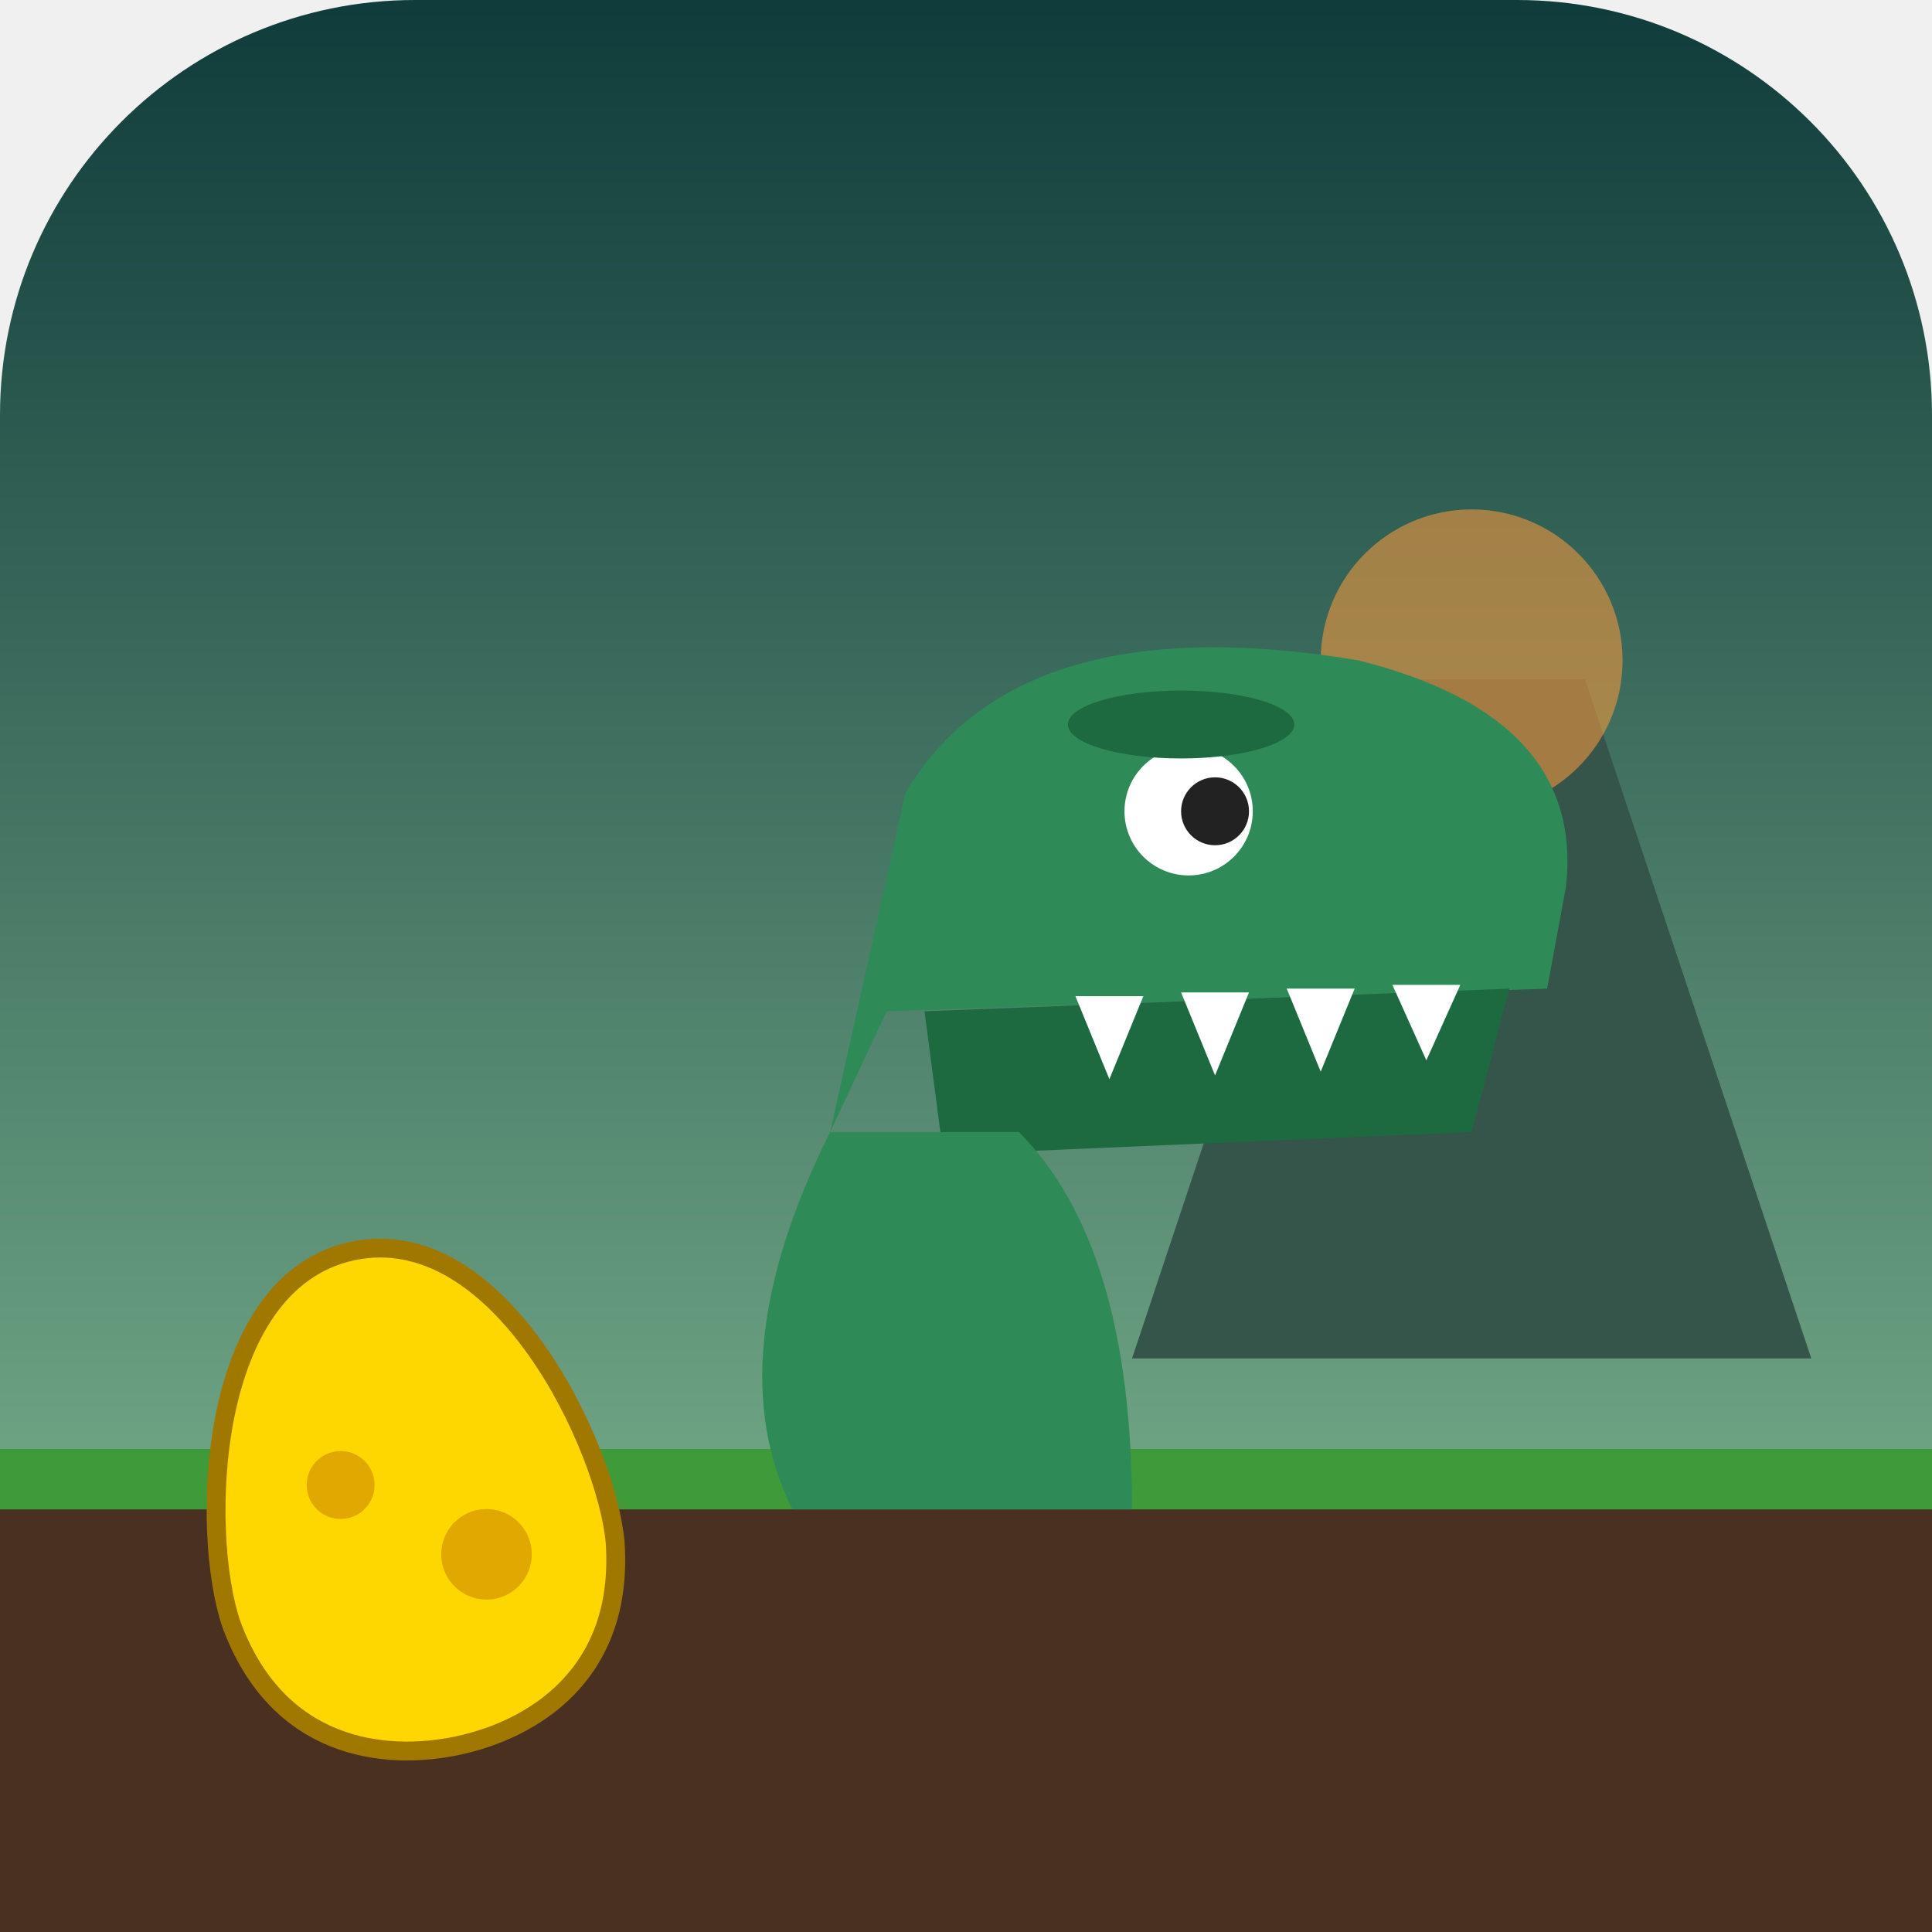
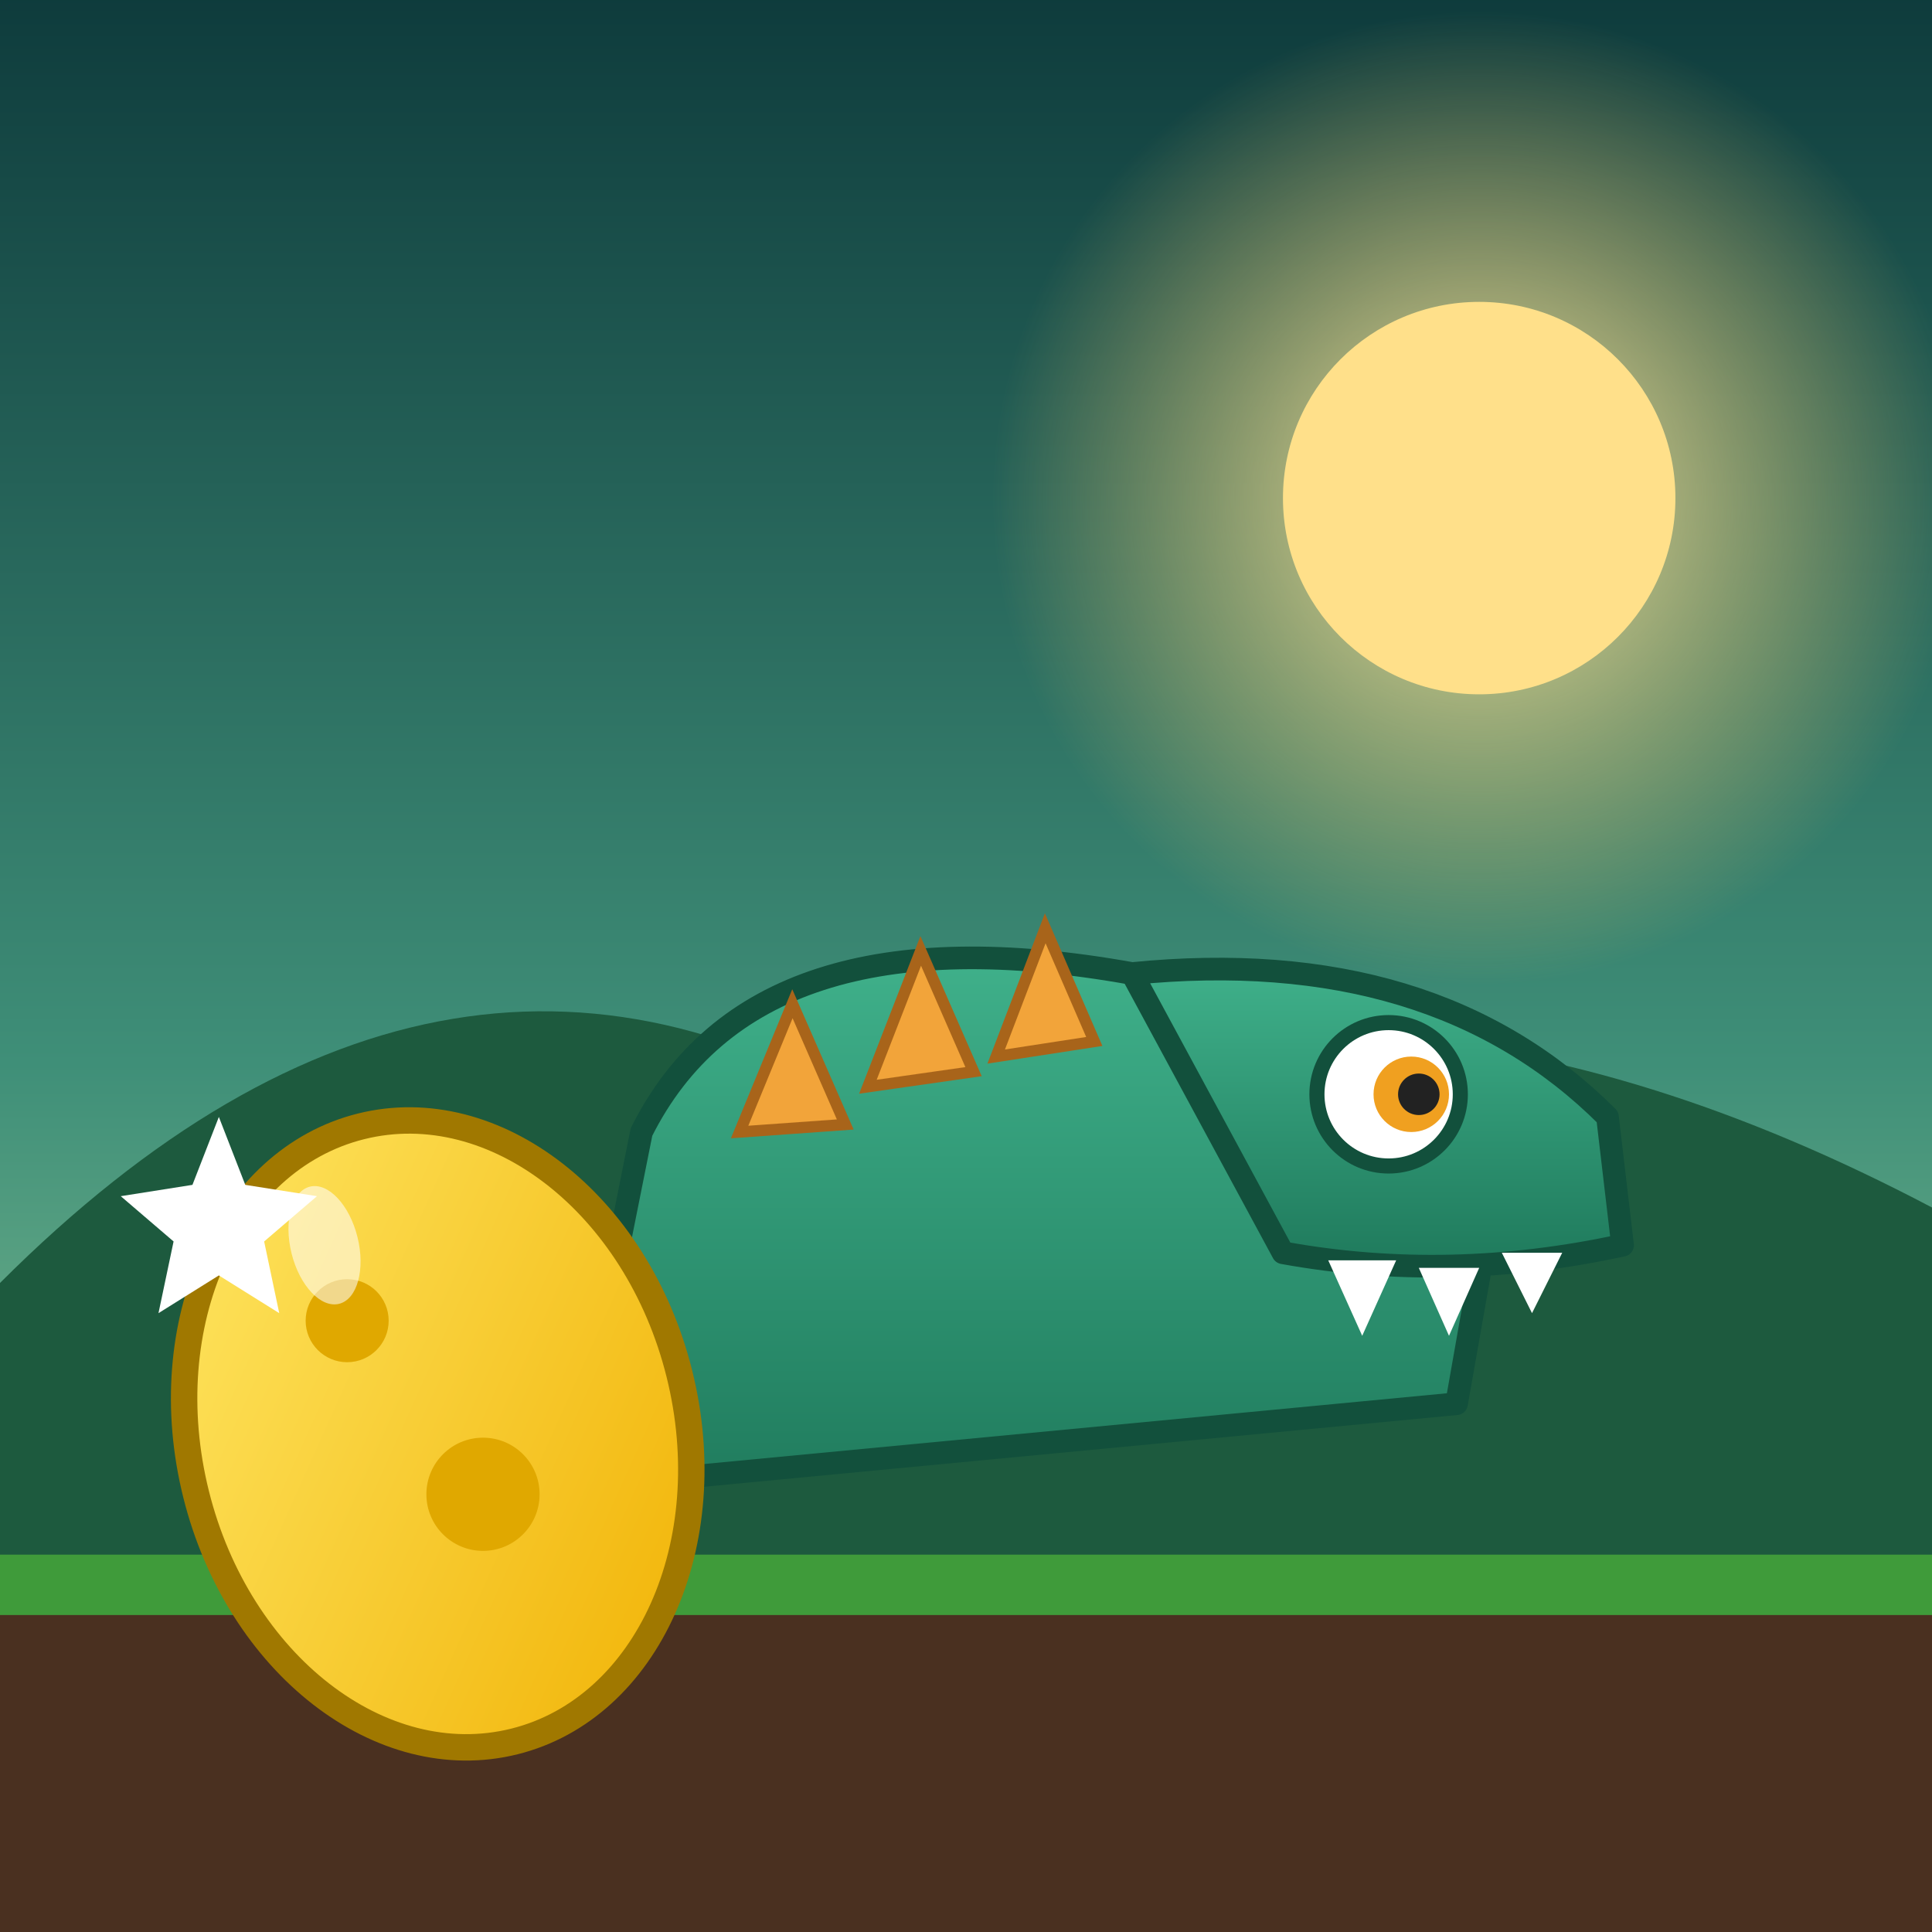
<svg xmlns="http://www.w3.org/2000/svg" viewBox="0 0 512 512">
  <defs>
    <linearGradient id="sky" x1="0" y1="0" x2="0" y2="1">
-       <stop offset="0" stop-color="#0f3b3a" />
-       <stop offset="1" stop-color="#8cc49b" />
+       <stop offset="0" stop-color="#0e3b3c" />
+       <stop offset=".55" stop-color="#3f8f78" />
+       <stop offset="1" stop-color="#a6d8a0" />
+     </linearGradient>
+     <radialGradient id="sun" cx=".5" cy=".5" r=".5">
+       <stop offset="0" stop-color="#fff0aa" stop-opacity=".95" />
+       <stop offset="1" stop-color="#ffc864" stop-opacity="0" />
+     </radialGradient>
+     <linearGradient id="egg" x1="0" y1="0" x2="1" y2="1">
+       <stop offset="0" stop-color="#ffe866" />
+       <stop offset="1" stop-color="#f0b000" />
+     </linearGradient>
+     <linearGradient id="dino" x1="0" y1="0" x2="0" y2="1">
+       <stop offset="0" stop-color="#3fb08a" />
+       <stop offset="1" stop-color="#1f7a5c" />
    </linearGradient>
  </defs>
-   <rect width="512" height="512" rx="110" fill="url(#sky)" />
-   <path d="M300 360 L360 180 L420 180 L480 360 Z" fill="#35544a" />
-   <circle cx="390" cy="175" r="40" fill="#ff9a3c" opacity=".55" />
-   <rect y="390" width="512" height="122" fill="#4a3020" />
-   <rect y="384" width="512" height="16" fill="#3f9b3a" />
-   <g transform="translate(70 0)">
-     <path d="M150 300 L170 210 Q200 160 290 175 Q350 190 345 235 L340 262 L165 268 Z" fill="#2e8b57" />
-     <path d="M175 268 L330 262 L320 300 L180 306 Z" fill="#1d6a40" />
-     <g fill="#fff">
-       <path d="M215 264 l9 22 l9 -22z" />
-       <path d="M243 263 l9 22 l9 -22z" />
-       <path d="M271 262 l9 22 l9 -22z" />
-       <path d="M299 261 l9 20 l9 -20z" />
-     </g>
-     <circle cx="245" cy="215" r="17" fill="#fff" />
-     <circle cx="252" cy="215" r="9" fill="#222" />
-     <ellipse cx="243" cy="192" rx="30" ry="9" fill="#1d6a40" />
-     <path d="M150 300 Q120 360 140 400 L230 400 Q230 330 200 300 Z" fill="#2e8b57" />
+   <rect width="512" height="512" fill="url(#sky)" />
+   <circle cx="392" cy="132" r="130" fill="url(#sun)" />
+   <circle cx="392" cy="132" r="52" fill="#ffe08a" />
+   <path d="M0 340 Q120 220 240 300 Q360 240 512 320 V512 H0Z" fill="#1d5a3e" />
+   <rect y="412" width="512" height="20" fill="#3f9b3a" />
+   <rect y="428" width="512" height="84" fill="#4a3020" />
+   <path d="M150 400 L170 300 Q200 240 300 258 Q388 276 392 338 L386 372 L176 392Z" fill="url(#dino)" stroke="#12503c" stroke-width="6" stroke-linejoin="round" />
+   <path d="M300 258 Q380 250 426 296 L430 330 Q384 340 340 332Z" fill="url(#dino)" stroke="#12503c" stroke-width="6" stroke-linejoin="round" />
+   <g fill="#fff">
+     <path d="M352 334 l9 20 l9 -20z" />
+     <path d="M376 336 l8 18 l8 -18z" />
+     <path d="M398 332 l8 16 l8 -16z" />
  </g>
-   <g transform="translate(108 400) rotate(-12)">
-     <path d="M0 -70 C40 -70 55 -5 52 20 C47 55 20 64 0 64 C-20 64 -47 55 -52 20 C-55 -5 -40 -70 0 -70 Z" fill="#ffd700" stroke="#a07800" stroke-width="5" />
-     <circle cx="-16" cy="-10" r="9" fill="#e0a800" />
-     <circle cx="18" cy="16" r="12" fill="#e0a800" />
+   <circle cx="368" cy="290" r="19" fill="#fff" stroke="#12503c" stroke-width="4" />
+   <circle cx="374" cy="290" r="10" fill="#f0a020" />
+   <circle cx="376" cy="290" r="5.5" fill="#222" />
+   <g fill="#f2a43a" stroke="#a8641a" stroke-width="3">
+     <path d="M196 300 l14 -34 l14 32z" />
+     <path d="M230 288 l14 -36 l14 32z" />
+     <path d="M264 280 l13 -34 l13 30z" />
  </g>
+   <ellipse cx="116" cy="380" rx="66" ry="84" transform="rotate(-14 116 380)" fill="url(#egg)" stroke="#a07800" stroke-width="7" />
+   <circle cx="92" cy="350" r="11" fill="#e0a800" />
+   <circle cx="128" cy="396" r="15" fill="#e0a800" />
+   <ellipse cx="86" cy="330" rx="9" ry="16" transform="rotate(-14 86 330)" fill="#fff" opacity=".55" />
+   <path d="M58 296 l7 18 l19 3 l-14 12 l4 19 l-16 -10 l-16 10 l4 -19 l-14 -12 l19 -3z" fill="#fff" />
</svg>
